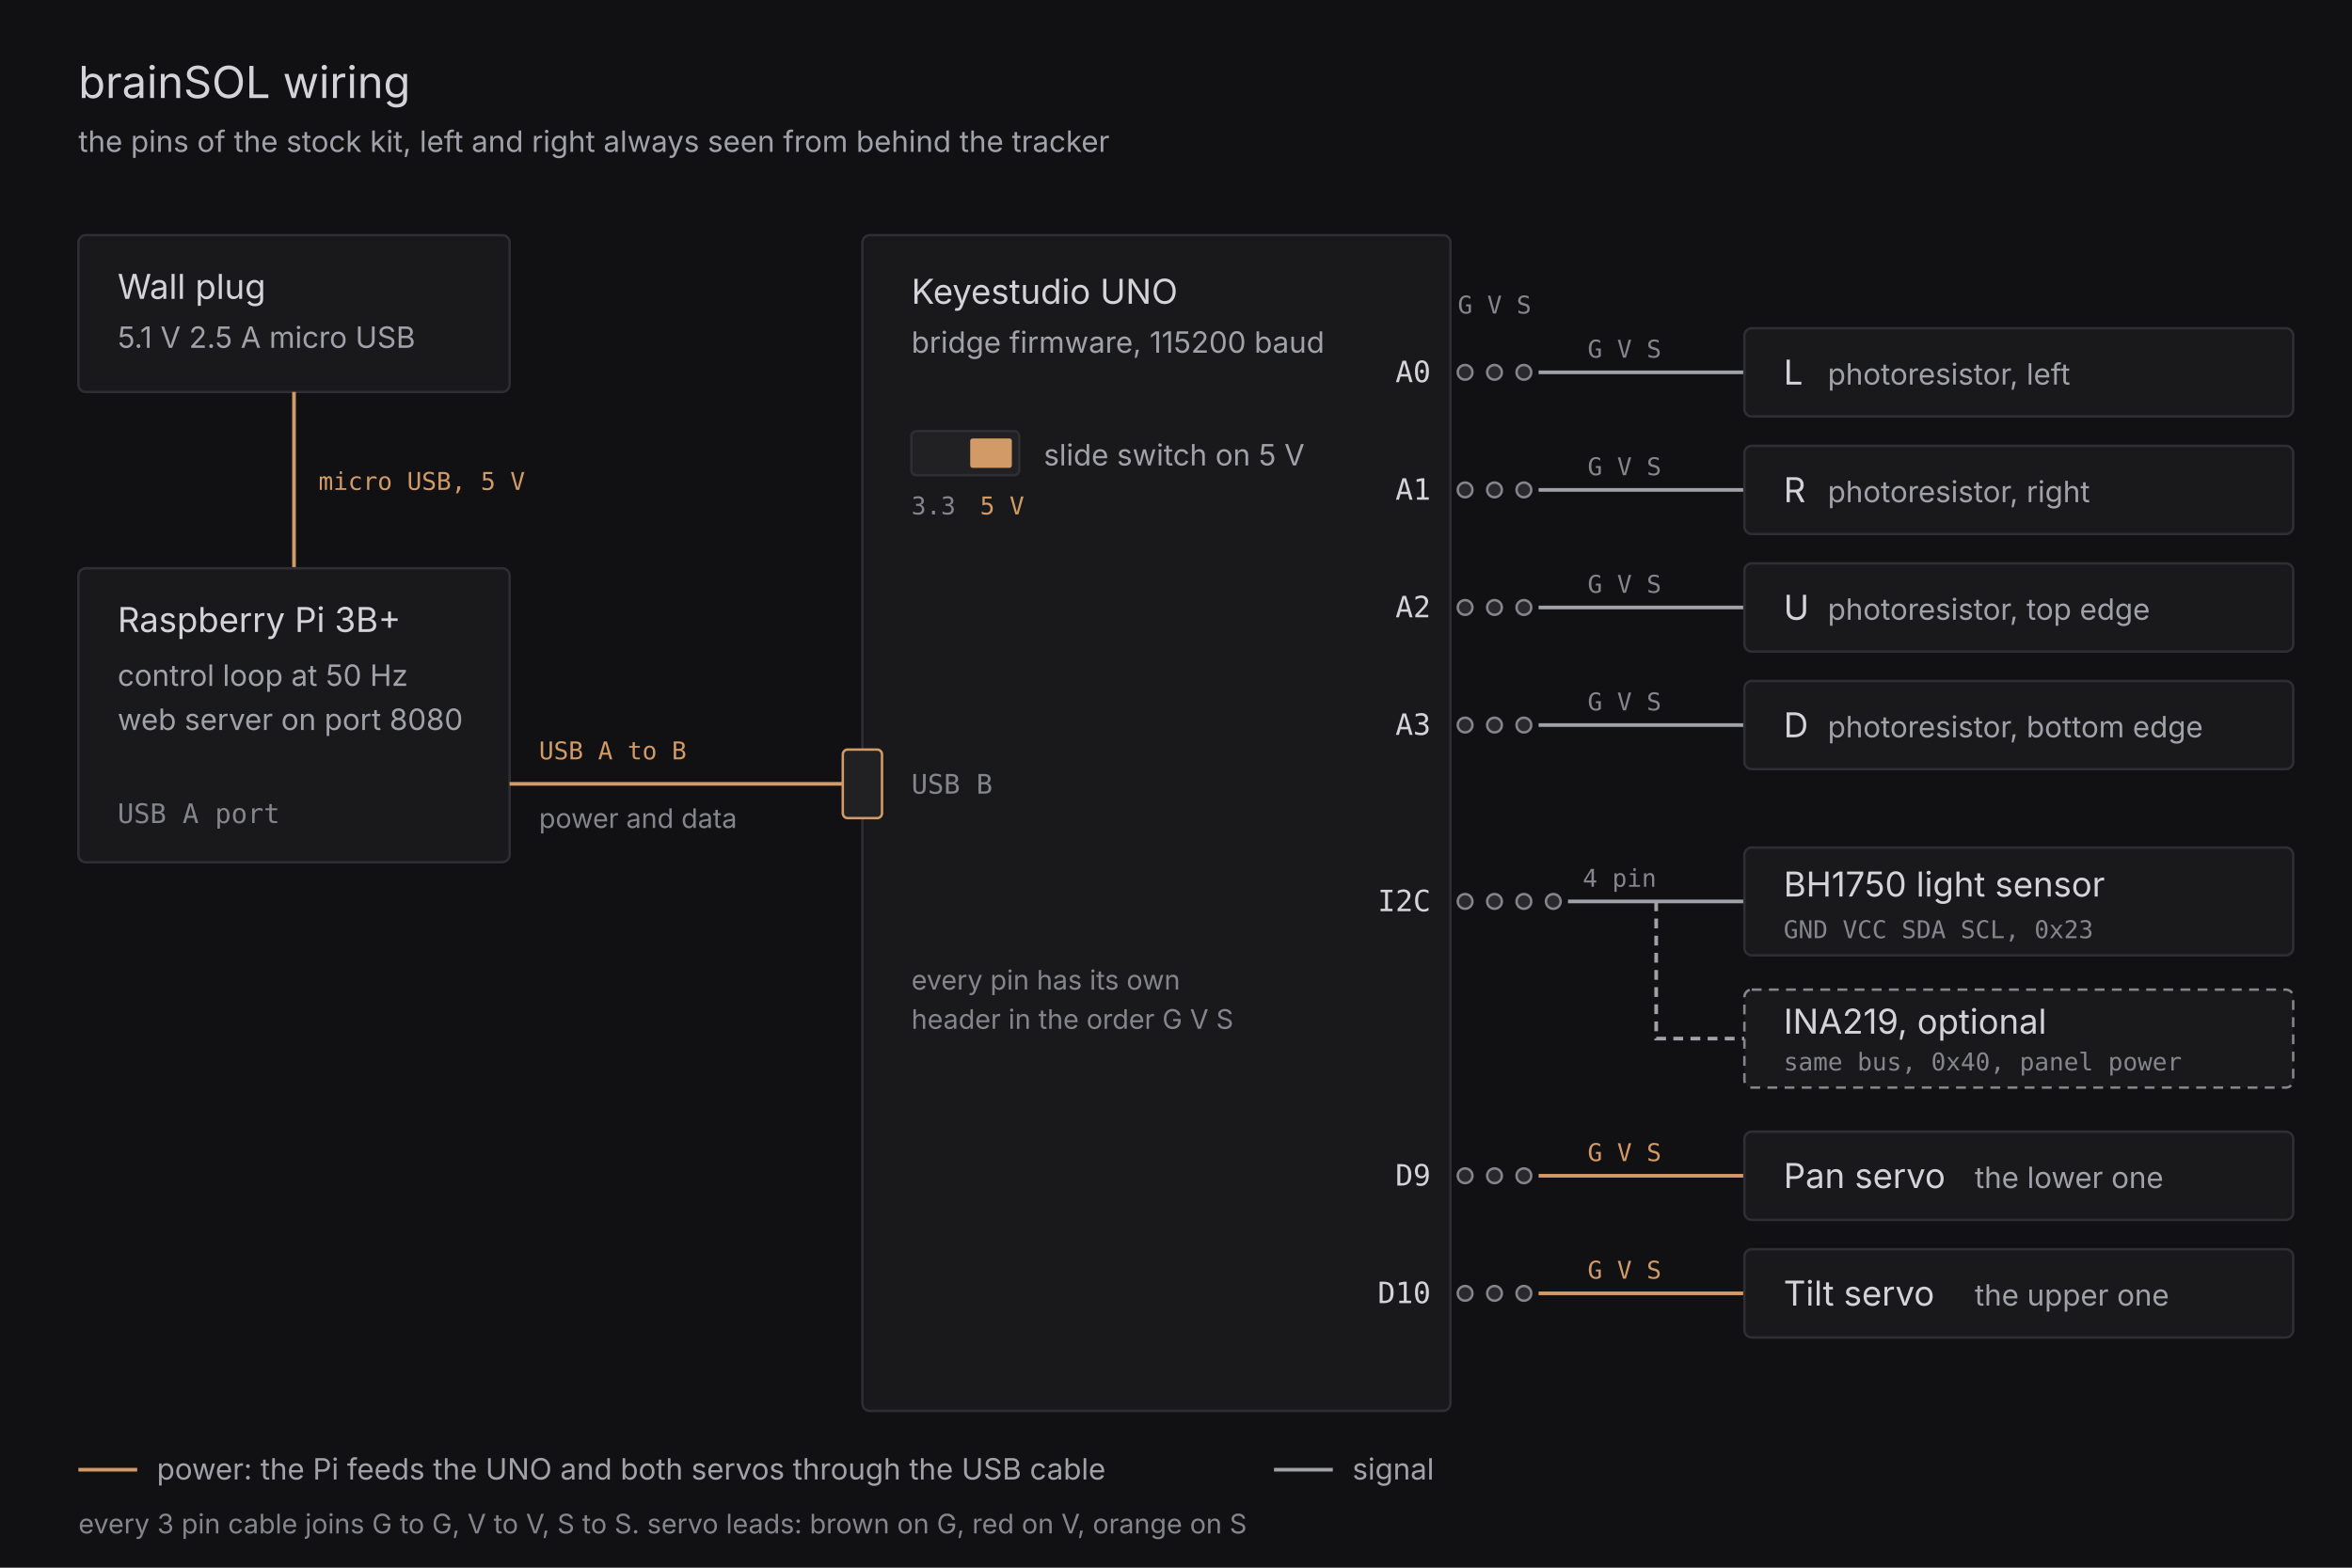
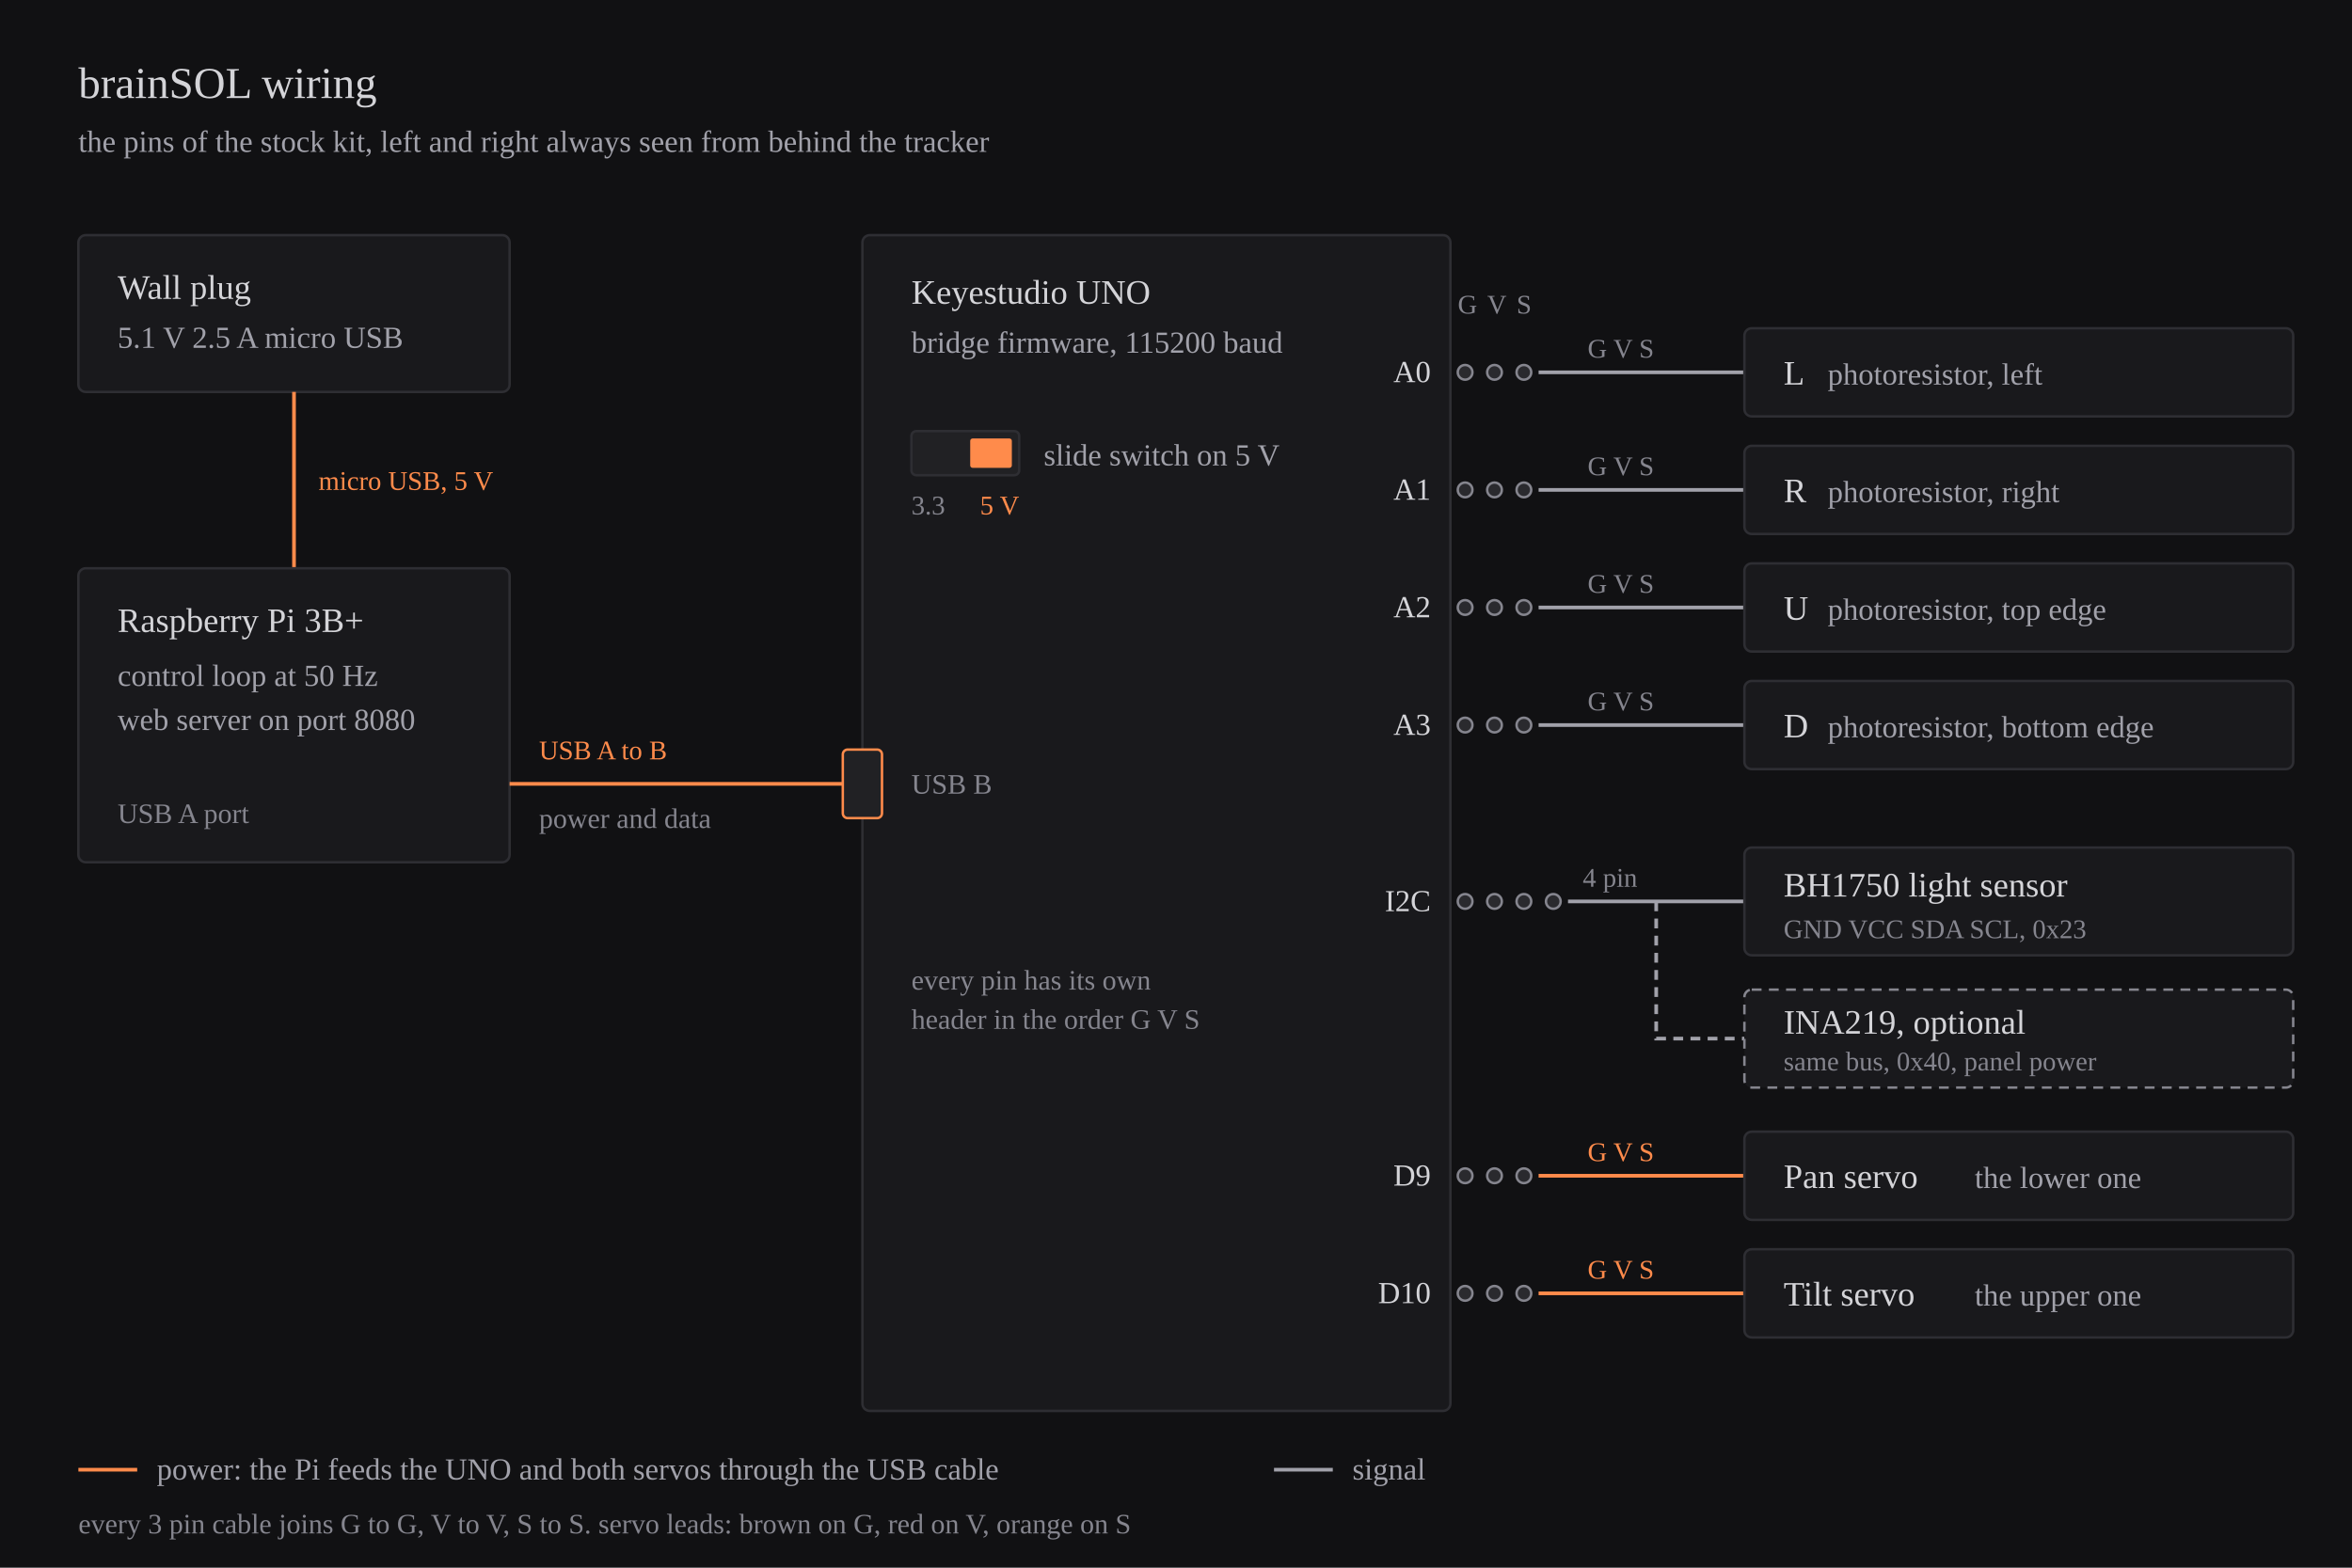
- <svg xmlns="http://www.w3.org/2000/svg" width="960" height="640" viewBox="0 0 960 640" font-family="Inter, system-ui, -apple-system, Segoe UI, Roboto, sans-serif">
+ <svg xmlns="http://www.w3.org/2000/svg" width="960" height="640" viewBox="0 0 960 640" font-family="'Geist Serif', Georgia, 'Times New Roman', serif">
  <defs>
    <style>
      .box { fill: #19191c; stroke: #2e2e33; stroke-width: 1; }
      .opt { fill: #19191c; stroke: #85858e; stroke-width: 1; stroke-dasharray: 4 3; }
      .name { fill: #d4d4d8; font-size: 14px; }
-       .note { fill: #a1a1aa; font-size: 12px; }
-       .muted { fill: #85858e; font-size: 11px; }
-       .mono { font-family: JetBrains Mono, ui-monospace, SFMono-Regular, Consolas, monospace; }
-       .pin { fill: #d4d4d8; font-size: 12px; }
-       .tag { fill: #85858e; font-size: 10px; }
-       .cu { fill: #d19a66; }
+       .note { fill: #a1a1aa; font-size: 12.5px; }
+       .muted { fill: #85858e; font-size: 11.5px; }
+       .code { font-variant-numeric: tabular-nums; }
+       .pin { fill: #d4d4d8; font-size: 12.5px; }
+       .tag { fill: #85858e; font-size: 11px; }
+       .power { fill: #ff8b4b; }
      .sig { stroke: #a1a1aa; stroke-width: 1.5; fill: none; }
-       .pwr { stroke: #d19a66; stroke-width: 1.5; fill: none; }
+       .pwr { stroke: #ff8b4b; stroke-width: 1.5; fill: none; }
      .dash { stroke-dasharray: 4 3; }
      .dot { fill: #2a2a2e; stroke: #85858e; stroke-width: 1; }
    </style>
  </defs>
  <rect x="0" y="0" width="960" height="640" fill="#111113" />
  <text x="32" y="40" class="name" style="font-size: 18px">brainSOL wiring</text>
  <text x="32" y="62" class="note">the pins of the stock kit, left and right always seen from behind the tracker</text>
  <rect x="32" y="96" width="176" height="64" rx="3" class="box" />
  <text x="48" y="122" class="name">Wall plug</text>
  <text x="48" y="142" class="note">5.1 V 2.5 A micro USB</text>
  <path d="M120 160 V232" class="pwr" />
-   <text x="130" y="200" class="mono tag cu">micro USB, 5 V</text>
+   <text x="130" y="200" class="code tag power">micro USB, 5 V</text>
  <rect x="32" y="232" width="176" height="120" rx="3" class="box" />
  <text x="48" y="258" class="name">Raspberry Pi 3B+</text>
  <text x="48" y="280" class="note">control loop at 50 Hz</text>
  <text x="48" y="298" class="note">web server on port 8080</text>
-   <text x="48" y="336" class="mono muted">USB A port</text>
+   <text x="48" y="336" class="code muted">USB A port</text>
  <path d="M208 320 H352" class="pwr" />
-   <text x="220" y="310" class="mono tag cu">USB A to B</text>
+   <text x="220" y="310" class="code tag power">USB A to B</text>
  <text x="220" y="338" class="muted">power and data</text>
  <rect x="352" y="96" width="240" height="480" rx="3" class="box" />
  <text x="372" y="124" class="name">Keyestudio UNO</text>
  <text x="372" y="144" class="note">bridge firmware, 115200 baud</text>
-   <rect x="344" y="306" width="16" height="28" rx="2" fill="#212124" stroke="#d19a66" />
-   <text x="372" y="324" class="mono muted">USB B</text>
+   <rect x="344" y="306" width="16" height="28" rx="2" fill="#212124" stroke="#ff8b4b" />
+   <text x="372" y="324" class="code muted">USB B</text>
  <rect x="372" y="176" width="44" height="18" rx="2" fill="#212124" stroke="#2e2e33" />
-   <rect x="396" y="179" width="17" height="12" rx="1" fill="#d19a66" />
-   <text x="372" y="210" class="mono tag">3.3</text>
-   <text x="400" y="210" class="mono tag cu">5 V</text>
+   <rect x="396" y="179" width="17" height="12" rx="1" fill="#ff8b4b" />
+   <text x="372" y="210" class="code tag">3.3</text>
+   <text x="400" y="210" class="code tag power">5 V</text>
  <text x="426" y="190" class="note">slide switch on 5 V</text>
  <text x="372" y="404" class="muted">every pin has its own</text>
  <text x="372" y="420" class="muted">header in the order G V S</text>
-   <text x="595" y="128" class="mono tag">G</text>
-   <text x="607" y="128" class="mono tag">V</text>
-   <text x="619" y="128" class="mono tag">S</text>
-   <g class="mono pin" text-anchor="end">
+   <text x="595" y="128" class="code tag">G</text>
+   <text x="607" y="128" class="code tag">V</text>
+   <text x="619" y="128" class="code tag">S</text>
+   <g class="code pin" text-anchor="end">
    <text x="584" y="156">A0</text>
    <text x="584" y="204">A1</text>
    <text x="584" y="252">A2</text>
    <text x="584" y="300">A3</text>
    <text x="584" y="372">I2C</text>
    <text x="584" y="484">D9</text>
    <text x="584" y="532">D10</text>
  </g>
  <g>
    <circle cx="598" cy="152" r="3" class="dot" />
    <circle cx="610" cy="152" r="3" class="dot" />
    <circle cx="622" cy="152" r="3" class="dot" />
    <circle cx="598" cy="200" r="3" class="dot" />
    <circle cx="610" cy="200" r="3" class="dot" />
    <circle cx="622" cy="200" r="3" class="dot" />
    <circle cx="598" cy="248" r="3" class="dot" />
    <circle cx="610" cy="248" r="3" class="dot" />
    <circle cx="622" cy="248" r="3" class="dot" />
    <circle cx="598" cy="296" r="3" class="dot" />
    <circle cx="610" cy="296" r="3" class="dot" />
    <circle cx="622" cy="296" r="3" class="dot" />
    <circle cx="598" cy="368" r="3" class="dot" />
    <circle cx="610" cy="368" r="3" class="dot" />
    <circle cx="622" cy="368" r="3" class="dot" />
    <circle cx="634" cy="368" r="3" class="dot" />
    <circle cx="598" cy="480" r="3" class="dot" />
    <circle cx="610" cy="480" r="3" class="dot" />
    <circle cx="622" cy="480" r="3" class="dot" />
    <circle cx="598" cy="528" r="3" class="dot" />
    <circle cx="610" cy="528" r="3" class="dot" />
    <circle cx="622" cy="528" r="3" class="dot" />
  </g>
  <path d="M628 152 H712" class="sig" />
  <path d="M628 200 H712" class="sig" />
  <path d="M628 248 H712" class="sig" />
  <path d="M628 296 H712" class="sig" />
-   <text x="648" y="146" class="mono tag">G V S</text>
-   <text x="648" y="194" class="mono tag">G V S</text>
-   <text x="648" y="242" class="mono tag">G V S</text>
-   <text x="648" y="290" class="mono tag">G V S</text>
+   <text x="648" y="146" class="code tag">G V S</text>
+   <text x="648" y="194" class="code tag">G V S</text>
+   <text x="648" y="242" class="code tag">G V S</text>
+   <text x="648" y="290" class="code tag">G V S</text>
  <rect x="712" y="134" width="224" height="36" rx="3" class="box" />
  <text x="728" y="157" class="name">L</text>
  <text x="746" y="157" class="note">photoresistor, left</text>
  <rect x="712" y="182" width="224" height="36" rx="3" class="box" />
  <text x="728" y="205" class="name">R</text>
  <text x="746" y="205" class="note">photoresistor, right</text>
  <rect x="712" y="230" width="224" height="36" rx="3" class="box" />
  <text x="728" y="253" class="name">U</text>
  <text x="746" y="253" class="note">photoresistor, top edge</text>
  <rect x="712" y="278" width="224" height="36" rx="3" class="box" />
  <text x="728" y="301" class="name">D</text>
  <text x="746" y="301" class="note">photoresistor, bottom edge</text>
  <path d="M640 368 H712" class="sig" />
-   <text x="646" y="362" class="mono tag">4 pin</text>
+   <text x="646" y="362" class="code tag">4 pin</text>
  <rect x="712" y="346" width="224" height="44" rx="3" class="box" />
  <text x="728" y="366" class="name">BH1750 light sensor</text>
-   <text x="728" y="383" class="mono tag">GND VCC SDA SCL, 0x23</text>
+   <text x="728" y="383" class="code tag">GND VCC SDA SCL, 0x23</text>
  <path d="M676 368 V424 H712" class="sig dash" />
  <rect x="712" y="404" width="224" height="40" rx="3" class="opt" />
  <text x="728" y="422" class="name">INA219, optional</text>
-   <text x="728" y="437" class="mono tag">same bus, 0x40, panel power</text>
+   <text x="728" y="437" class="code tag">same bus, 0x40, panel power</text>
  <path d="M628 480 H712" class="pwr" />
  <path d="M628 528 H712" class="pwr" />
-   <text x="648" y="474" class="mono tag cu">G V S</text>
-   <text x="648" y="522" class="mono tag cu">G V S</text>
+   <text x="648" y="474" class="code tag power">G V S</text>
+   <text x="648" y="522" class="code tag power">G V S</text>
  <rect x="712" y="462" width="224" height="36" rx="3" class="box" />
  <text x="728" y="485" class="name">Pan servo</text>
  <text x="806" y="485" class="note">the lower one</text>
  <rect x="712" y="510" width="224" height="36" rx="3" class="box" />
  <text x="728" y="533" class="name">Tilt servo</text>
  <text x="806" y="533" class="note">the upper one</text>
  <path d="M32 600 H56" class="pwr" />
  <text x="64" y="604" class="note">power: the Pi feeds the UNO and both servos through the USB cable</text>
  <path d="M520 600 H544" class="sig" />
  <text x="552" y="604" class="note">signal</text>
  <text x="32" y="626" class="muted">every 3 pin cable joins G to G, V to V, S to S. servo leads: brown on G, red on V, orange on S</text>
</svg>
